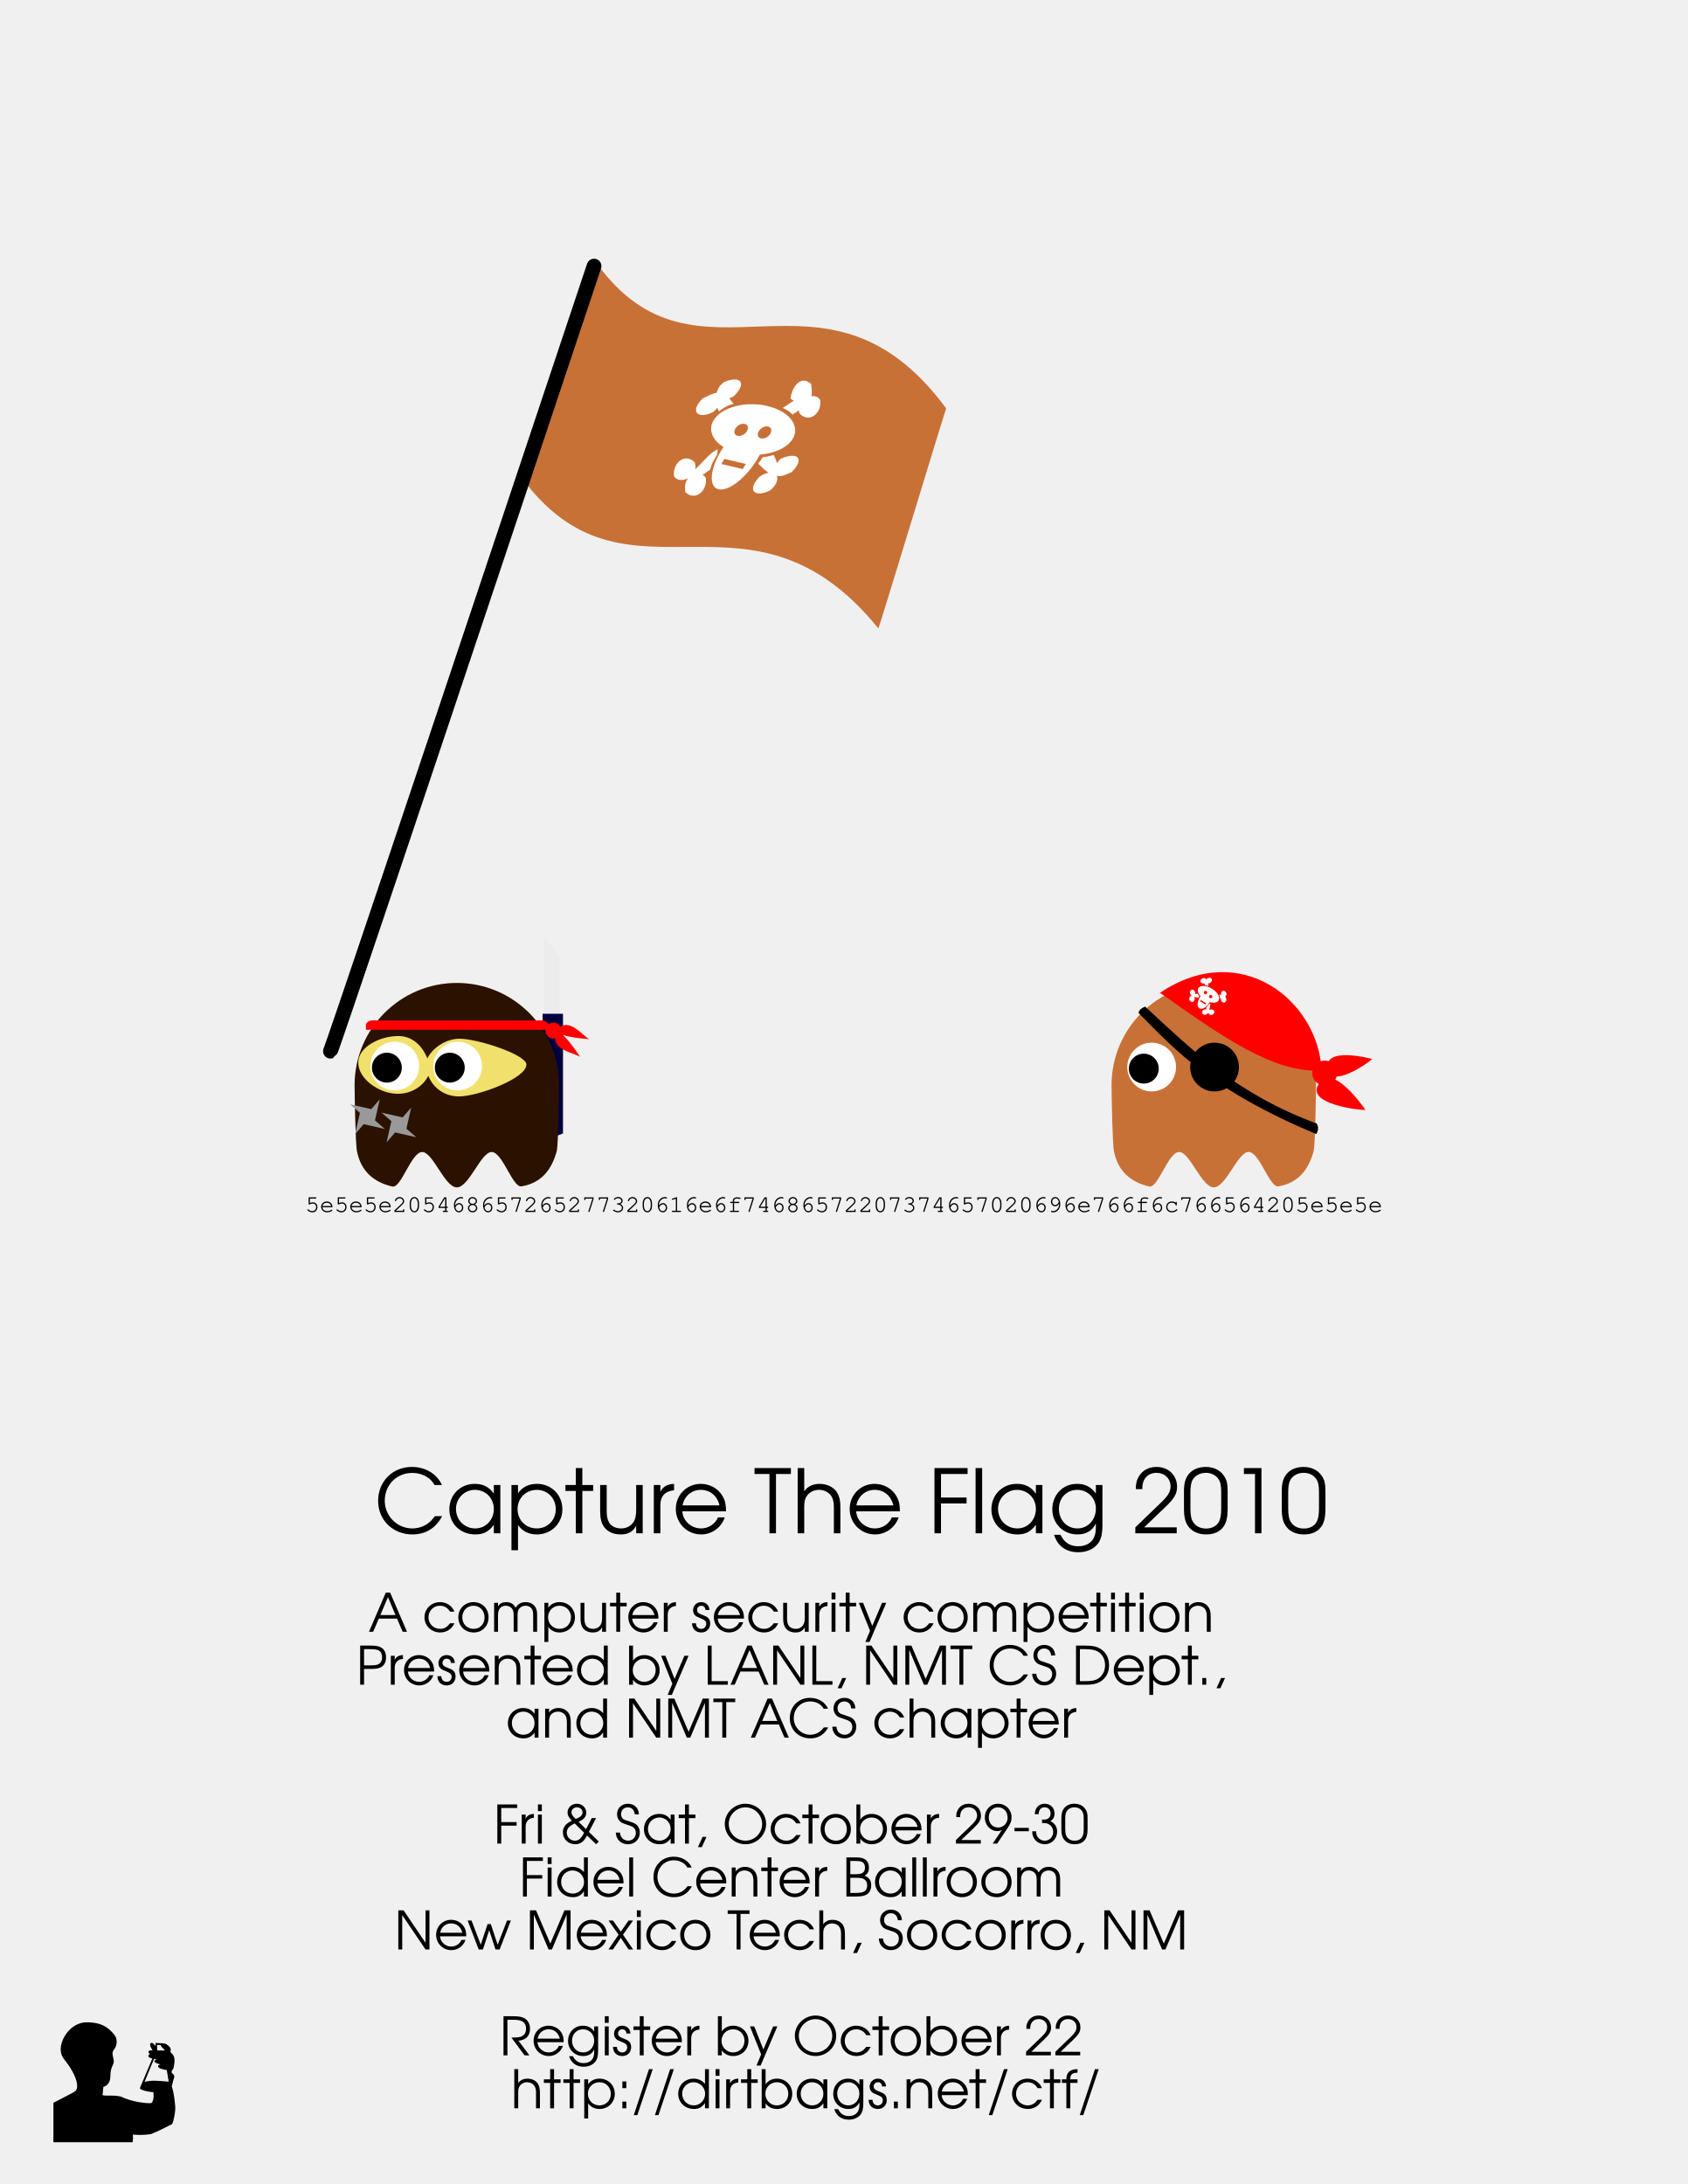
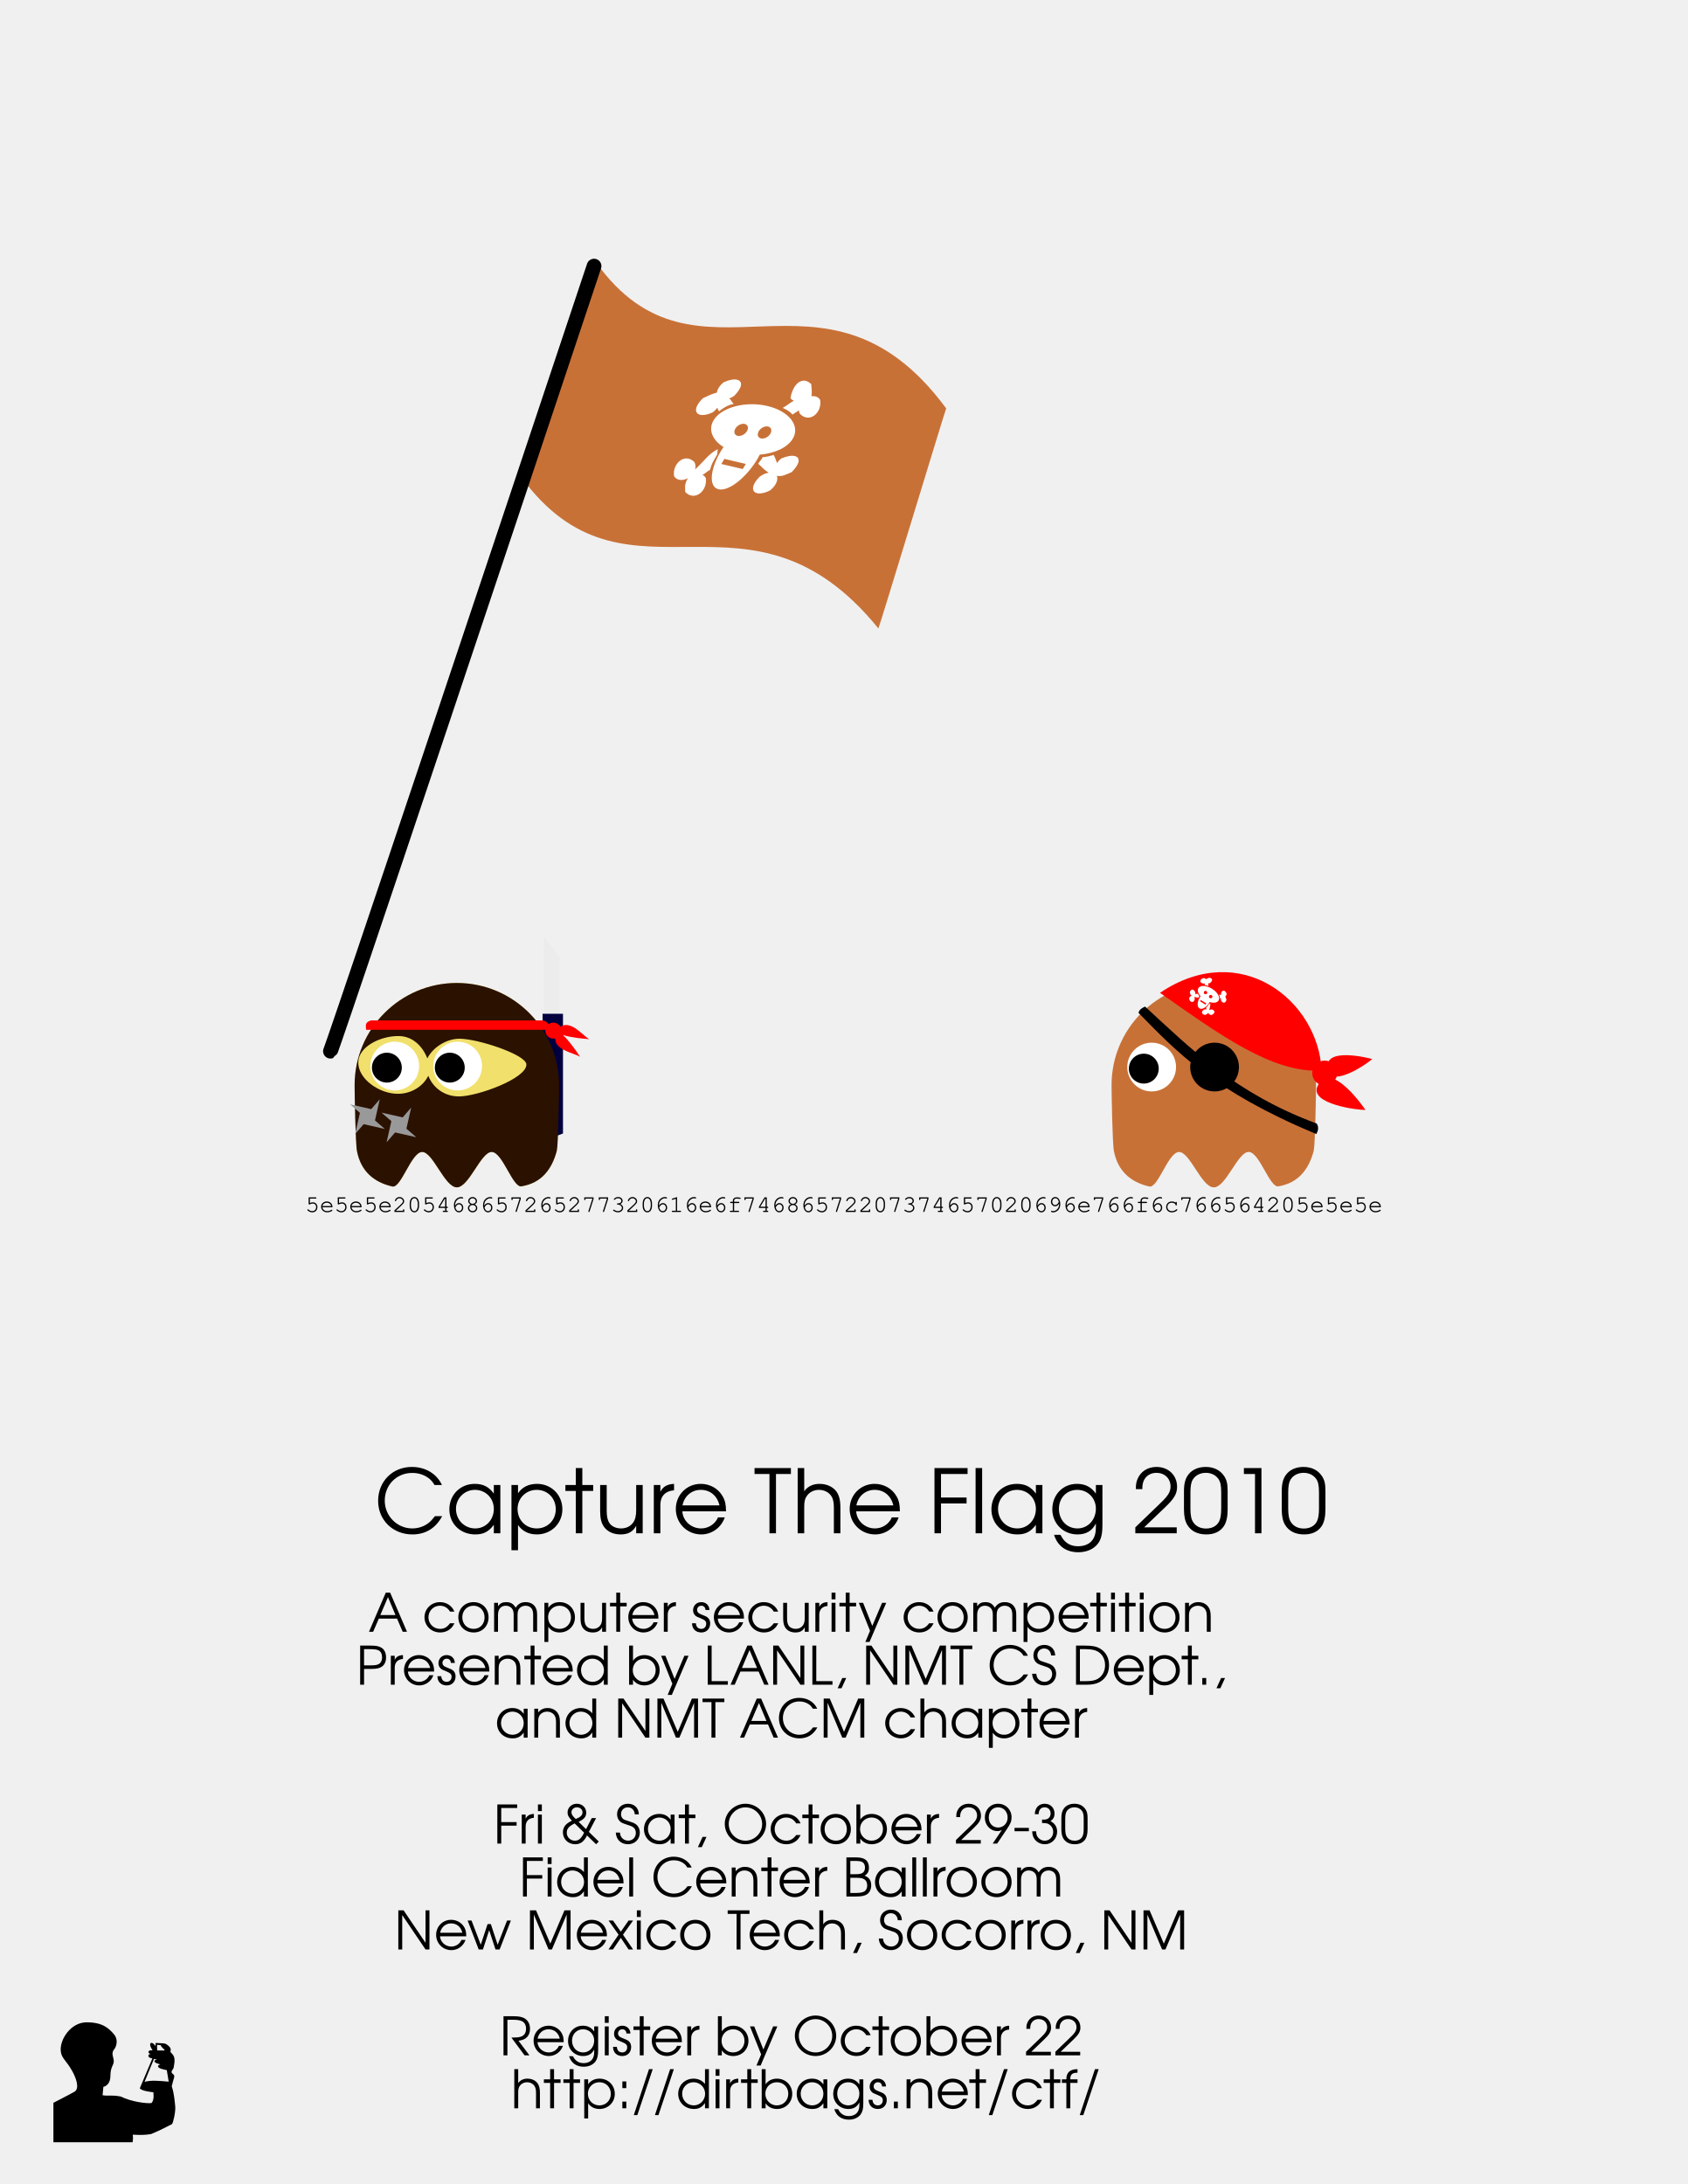
<svg xmlns="http://www.w3.org/2000/svg" width="765" height="990" id="svg6189" version="1.0">
  <defs id="defs6191">
    </defs>
  <g id="layer1">
    <g id="g3033" transform="translate(3.682826,0)">
      <g transform="translate(19.1929,-1.010153)" id="g7134">
        <path id="path4877" d="M 137.858,492.908 C 137.858,496.36 138.237,519.681 138.954,522.917 C 140.718,531.798 146.427,536.91 155.001,538.856 C 158.986,539.6 163.519,523.302 168.438,523.211 C 173.357,523.12 178.663,539.236 184.195,539.236 C 189.752,539.236 195.082,523.111 200.021,523.186 C 204.959,523.26 209.507,539.536 213.501,538.765 C 222.542,537.265 227.27,531.081 229.499,522.625 C 230.175,519.478 230.531,496.256 230.531,492.908 C 230.531,467.335 209.772,446.58 184.195,446.58 C 158.617,446.58 137.858,467.335 137.858,492.908 z" style="fill:#f1e06b;fill-opacity:1;stroke:none;stroke-width:4;stroke-linecap:round;stroke-miterlimit:4;stroke-opacity:1" />
        <path id="path4879" d="M 230.72,434.681 L 223.649,425.488 L 223.649,462.965 L 230.72,462.965 L 230.72,434.681 z" style="fill:#ececec;fill-opacity:1;stroke:none;stroke-width:4;stroke-linecap:round;stroke-miterlimit:4;stroke-opacity:1" />
        <path id="path4881" d="M 232.293,460.559 L 223.043,460.559 L 223.043,518.309 L 232.293,514.809 L 232.293,460.559 z" style="fill:#00003f;fill-opacity:1;stroke:none;stroke-width:4;stroke-linecap:round;stroke-miterlimit:4;stroke-opacity:1" />
        <path id="path4883" d="M 184.188,446.58 C 209.765,446.58 230.532,467.346 230.532,492.924 C 230.532,496.272 230.176,519.495 229.5,522.642 C 227.271,531.099 222.542,537.267 213.5,538.767 C 209.507,539.538 204.939,523.28 200,523.205 C 195.061,523.13 189.745,539.236 184.188,539.236 C 178.656,539.236 173.357,523.114 168.438,523.205 C 163.518,523.296 158.985,539.605 155,538.861 C 146.426,536.915 140.702,531.805 138.938,522.924 C 138.221,519.686 137.844,496.376 137.844,492.924 C 137.844,467.346 158.61,446.58 184.188,446.58 z M 157.688,470.642 C 149.293,470.642 139.631,475.541 139.509,482.56 C 139.376,490.078 149.043,496.83 157.438,496.83 C 163.377,496.83 168.747,493.642 171.25,488.674 C 173.484,494.295 178.711,498.017 185.125,498.017 C 193.52,498.017 215.975,489.859 215.702,483.478 C 215.514,479.08 193.77,471.861 185.375,471.861 C 179.429,471.861 173.313,475.79 170.813,480.767 C 168.58,475.144 164.103,470.642 157.688,470.642 z" style="fill:#2b1100;fill-opacity:1;stroke:none;stroke-width:4;stroke-linecap:round;stroke-miterlimit:4;stroke-opacity:1" />
        <path id="path4885" d="M 240.043,480.059 C 240.043,480.059 229.793,464.059 228.793,470.559 C 227.793,477.059 236.793,478.059 240.043,480.059 z" style="fill:#ff0000;fill-rule:evenodd;stroke:none;stroke-width:1px;stroke-linecap:butt;stroke-linejoin:miter;stroke-opacity:1" />
        <path style="fill:#ff0000;fill-rule:evenodd;stroke:none;stroke-width:1px;stroke-linecap:butt;stroke-linejoin:miter;stroke-opacity:1" d="M 244.207,472.065 C 244.207,472.065 225.245,470.835 230.45,466.815 C 235.655,462.795 240.884,470.189 244.207,472.065 z" id="path4887" />
        <path transform="matrix(-0.7128664,0,0,0.7128664,326.7681,186.3761)" d="M 255,417.862 A 15.5,15.5 0 1 1 224,417.862 A 15.5,15.5 0 1 1 255,417.862 z" id="path4889" style="fill:#ffffff;fill-opacity:1;stroke:none;stroke-width:4;stroke-linecap:round;stroke-miterlimit:4;stroke-dasharray:none;stroke-opacity:1" />
        <path transform="matrix(-0.4369181,0,0,0.4369181,257.1141,302.3973)" d="M 255,417.862 A 15.5,15.5 0 1 1 224,417.862 A 15.5,15.5 0 1 1 255,417.862 z" id="path4891" style="fill:#000000;fill-opacity:1;stroke:none;stroke-width:4;stroke-linecap:round;stroke-miterlimit:4;stroke-dasharray:none;stroke-opacity:1" />
        <path style="fill:#ffffff;fill-opacity:1;stroke:none;stroke-width:4;stroke-linecap:round;stroke-miterlimit:4;stroke-dasharray:none;stroke-opacity:1" id="path4893" d="M 255,417.862 A 15.5,15.5 0 1 1 224,417.862 A 15.5,15.5 0 1 1 255,417.862 z" transform="matrix(-0.7128664,0,0,0.7128664,355.2827,186.3761)" />
        <path style="fill:#000000;fill-opacity:1;stroke:none;stroke-width:4;stroke-linecap:round;stroke-miterlimit:4;stroke-dasharray:none;stroke-opacity:1" id="path4895" d="M 255,417.862 A 15.5,15.5 0 1 1 224,417.862 A 15.5,15.5 0 1 1 255,417.862 z" transform="matrix(-0.4369181,0,0,0.4369181,285.6288,302.3973)" />
        <path transform="matrix(-1.3125,0,0,1.3125,744.7934,-67.03474)" d="M 462.25,443.5 L 459.306,440.1 L 452,441.75 L 455.4,438.806 L 453.75,431.5 L 456.694,434.9 L 464,433.25 L 460.6,436.194 L 462.25,443.5 z" id="path4897" style="fill:#999999;fill-opacity:1;stroke:none;stroke-width:4;stroke-linecap:round;stroke-miterlimit:4;stroke-dasharray:none;stroke-opacity:1" />
        <path style="fill:#999999;fill-opacity:1;stroke:none;stroke-width:4;stroke-linecap:round;stroke-miterlimit:4;stroke-dasharray:none;stroke-opacity:1" id="path4899" d="M 462.25,443.5 L 459.306,440.1 L 452,441.75 L 455.4,438.806 L 453.75,431.5 L 456.694,434.9 L 464,433.25 L 460.6,436.194 L 462.25,443.5 z" transform="matrix(-1.3125,0,0,1.3125,759.0434,-63.28474)" />
        <path id="path4901" d="M 223.293,463.559 L 145.293,463.559 C 142.123,464.492 143.087,466.251 143.043,467.809 L 226.293,467.809 C 226.699,465.69 225.553,464.346 223.293,463.559 z" style="fill:#ff0000;fill-opacity:1;stroke:none;stroke-width:4;stroke-linecap:round;stroke-miterlimit:4;stroke-opacity:1" />
        <path transform="matrix(-1,0,0,1,621.0434,64.05901)" d="M 396.75,404.125 A 3.625,3.625 0 1 1 389.5,404.125 A 3.625,3.625 0 1 1 396.75,404.125 z" id="path4903" style="fill:#ff0000;fill-opacity:1;stroke:none;stroke-width:4;stroke-linecap:round;stroke-miterlimit:4;stroke-dasharray:none;stroke-opacity:1" />
      </g>
      <path id="path3215" d="M 425.168,185.12 C 369.565,109.825 312.605,183.366 266.437,118.906 C 266.018,119.131 234.661,220.342 234.758,219.171 C 282.308,279.789 336.403,213.296 394.438,284.876 C 394.673,285.015 424.698,185.956 425.168,185.12 z" style="fill:#c87137;fill-rule:evenodd;stroke:none;stroke-width:0.919px;stroke-linecap:butt;stroke-linejoin:miter;stroke-opacity:1;display:inline" />
      <path id="path3217" d="M 265.567,120.622 C 146.941,476.178 146.083,476.5 146.083,476.5" style="fill:none;fill-rule:evenodd;stroke:#000000;stroke-width:6.669;stroke-linecap:round;stroke-linejoin:miter;stroke-miterlimit:4;stroke-dasharray:none;stroke-opacity:1;display:inline" />
      <path style="fill:#ffffff;fill-opacity:1;stroke:none;stroke-width:4;stroke-linecap:round;stroke-miterlimit:4;stroke-dasharray:none;stroke-opacity:1;display:inline" d="M 361.564,172.654 C 358.183,171.811 355.311,175.806 354.597,180.461 C 354.936,181.05 355.544,181.39 356.115,181.697 C 354.051,182.754 353.724,183.361 351.094,184.909 C 353.282,185.921 354.241,186.518 355.544,187.934 C 357.076,186.716 357.16,187.03 358.376,185.964 C 358.408,186.588 358.607,187.094 358.916,187.629 C 363.281,192.008 368.948,187.096 368.063,181.324 C 367.256,179.923 365.787,179.381 364.056,179.612 C 364.502,177.681 364.081,175.903 363.983,174.102 C 363.168,173.344 362.345,172.849 361.564,172.654 z M 330.501,172.154 C 329.095,171.767 326.947,172.119 324.394,173.243 C 322.547,174.669 321.449,176.403 321.225,177.989 C 319.076,178.453 316.961,179.562 314.847,180.553 C 308.63,186.744 312.7,190.193 319.507,186.812 C 320.283,186.213 320.896,185.541 321.413,184.844 C 321.738,185.629 321.755,185.579 322.19,186.455 C 324.274,184.882 325.783,183.771 328.852,183.08 C 327.557,181.803 327.968,181.528 326.834,180.628 C 327.564,180.312 328.407,179.951 329.112,179.406 C 333.064,175.407 332.843,172.798 330.501,172.154 z M 344.113,184.035 C 334.232,181.71 323.313,184.592 319.755,190.495 C 317.173,194.78 319.19,199.509 324.257,202.649 C 323.893,203.194 323.524,203.695 323.181,204.263 C 318.006,212.85 317.463,220.712 321.985,221.777 C 326.506,222.841 334.398,216.708 339.573,208.121 C 339.991,207.427 340.343,206.761 340.7,206.08 C 347.29,205.544 353.179,202.95 355.6,198.932 C 359.158,193.028 353.994,186.361 344.113,184.035 z M 344.467,193.345 C 345.909,193.685 346.351,195.167 345.455,196.654 C 344.559,198.141 342.662,199.072 341.22,198.733 C 339.778,198.393 339.336,196.911 340.232,195.424 C 341.128,193.938 343.025,193.006 344.467,193.345 z M 333.864,192.168 C 335.306,192.508 335.749,193.99 334.853,195.477 C 333.957,196.963 332.059,197.895 330.617,197.555 C 329.176,197.216 328.733,195.734 329.629,194.247 C 330.525,192.76 332.422,191.829 333.864,192.168 z M 356.643,206.756 C 355.238,206.37 353,206.7 350.447,207.824 C 349.607,208.472 349.017,209.131 348.483,209.889 C 347.962,208.473 347.907,208.005 346.98,206.239 C 345.218,206.748 343.91,207.093 341.947,207.252 C 341.482,208.382 340.623,209.108 339.97,210.192 C 342.163,212.339 343.027,213.199 344.709,214.273 C 343.451,214.491 341.932,215.072 340.648,216.063 C 334.543,222.23 338.431,225.782 345.308,222.323 C 347.917,220.308 349.231,217.461 348.382,215.687 C 350.618,216.22 352.575,215.105 355.165,213.988 C 359.117,209.989 358.986,207.4 356.643,206.756 z M 321.734,203.593 C 317.808,205.347 315.15,209.38 311.355,212.794 C 311.676,211.627 311.584,210.394 311.023,209.421 C 306.656,205.127 301.002,210.133 301.818,215.822 C 302.958,217.8 305.705,218.094 308.142,216.761 C 306.532,219.147 306.792,220.822 306.915,223.063 C 311.28,227.442 317.095,222.455 316.21,216.683 C 315.844,216.047 315.351,215.541 314.719,215.233 C 316.122,214.552 316.406,213.934 318.143,212.964 C 318.798,210.4 319.469,209.228 321.275,206.231 C 321.618,205.663 321.37,204.138 321.734,203.593 z M 324.626,208.009 L 334.353,210.298 L 332.961,212.607 L 323.235,210.317 L 324.626,208.009 z" id="path4624" />
      <g transform="matrix(-1,0,0,1,702.05,-194.1361)" id="g4943" style="display:inline">
        <path id="path4984" d="M 201.93,686.026 C 201.93,689.478 201.552,712.803 200.835,716.041 C 199.071,724.922 193.361,730.036 184.787,731.982 C 180.802,732.726 176.27,716.425 171.35,716.334 C 166.431,716.243 161.125,732.362 155.594,732.362 C 150.036,732.362 144.707,716.234 139.768,716.309 C 134.829,716.384 130.281,732.662 126.288,731.891 C 117.246,730.39 112.518,724.205 110.289,715.748 C 109.613,712.601 109.257,689.374 109.257,686.026 C 109.257,660.448 130.016,639.69 155.594,639.69 C 181.171,639.69 201.93,660.448 201.93,686.026 z" style="fill:#c87137;fill-opacity:1;stroke:none;stroke-width:4;stroke-linecap:round;stroke-miterlimit:4;stroke-opacity:1" />
        <path transform="matrix(0.7128664,0,0,0.7128664,13.0203,379.948)" d="M 255,417.862 A 15.5,15.5 0 1 1 224,417.862 A 15.5,15.5 0 1 1 255,417.862 z" id="path4990" style="fill:#ffffff;fill-opacity:1;stroke:none;stroke-width:4;stroke-linecap:round;stroke-miterlimit:4;stroke-dasharray:none;stroke-opacity:1" />
        <path transform="matrix(0.4369181,0,0,0.4369181,82.67424,495.9692)" d="M 255,417.862 A 15.5,15.5 0 1 1 224,417.862 A 15.5,15.5 0 1 1 255,417.862 z" id="path4994" style="fill:#000000;fill-opacity:1;stroke:none;stroke-width:4;stroke-linecap:round;stroke-miterlimit:4;stroke-dasharray:none;stroke-opacity:1" />
        <path style="fill:#000000;fill-rule:evenodd;stroke:none;stroke-width:1px;stroke-linecap:butt;stroke-linejoin:miter;stroke-opacity:1" d="M 108.941,703.444 C 145.671,689.844 166.048,669.516 186.722,650.411 C 188.067,651.011 189.312,651.711 189.728,653.239 C 172.347,670.972 155.856,688.649 109.117,708.217 C 108.237,706.626 107.942,705.035 108.941,703.444 z" id="path5016" />
        <path style="fill:#000000;fill-opacity:1;stroke:none;stroke-width:4;stroke-linecap:round;stroke-miterlimit:4;stroke-dasharray:none;stroke-opacity:1" id="path4998" d="M 255,417.862 A 15.5,15.5 0 1 1 224,417.862 A 15.5,15.5 0 1 1 255,417.862 z" transform="matrix(0.7128664,0,0,0.7128664,-15.49436,379.948)" />
        <path style="fill:#ff0000;fill-rule:evenodd;stroke:none;stroke-width:1px;stroke-linecap:butt;stroke-linejoin:miter;stroke-opacity:1" d="M 106.725,679.43 C 128.95,680.695 152.873,663.206 179.975,644.18 C 143.272,619.463 108.132,647.903 106.725,679.43 z" id="path5113" />
        <path id="path2901" d="M 156.816,637.604 C 155.939,638.128 156.436,639.171 157.524,639.895 C 157.745,639.906 157.952,639.836 158.143,639.768 C 158.022,640.287 158.119,640.425 158.018,641.113 C 158.708,640.833 159.051,640.729 159.676,640.666 C 159.652,640.225 159.751,640.249 159.706,639.887 C 159.876,639.961 160.048,639.987 160.249,639.998 C 162.248,639.738 162.051,638.057 160.359,637.49 C 159.834,637.463 159.406,637.669 159.132,638.021 C 158.71,637.693 158.159,637.546 157.666,637.336 C 157.308,637.392 157.018,637.483 156.816,637.604 z M 150.669,643.339 C 150.295,643.552 149.971,643.997 149.773,644.617 C 149.791,645.142 150.036,645.567 150.41,645.81 C 150.116,646.27 149.999,646.806 149.851,647.326 C 150.278,649.272 151.975,648.95 152.402,647.25 C 152.395,647.029 152.337,646.83 152.253,646.645 C 152.523,646.684 152.513,646.674 152.828,646.704 C 152.817,646.115 152.816,645.693 153.229,645.032 C 152.641,645.112 152.648,645 152.191,645.098 C 152.25,644.922 152.318,644.719 152.311,644.518 C 152.022,643.273 151.292,642.983 150.669,643.339 z M 156.436,642.305 C 153.909,643.854 152.554,646.258 153.421,647.671 C 154.05,648.697 155.687,648.92 157.495,648.373 C 157.568,648.51 157.629,648.642 157.712,648.778 C 158.973,650.833 160.939,651.932 162.096,651.223 C 163.252,650.514 163.164,648.263 161.903,646.208 C 161.801,646.042 161.694,645.892 161.583,645.738 C 162.719,644.44 163.175,643.012 162.585,642.05 C 161.719,640.637 158.962,640.755 156.436,642.305 z M 158.957,643.42 C 159.326,643.194 159.802,643.299 160.02,643.655 C 160.239,644.011 160.117,644.483 159.748,644.709 C 159.38,644.935 158.903,644.83 158.685,644.474 C 158.467,644.118 158.589,643.646 158.957,643.42 z M 156.594,645.25 C 156.963,645.024 157.439,645.129 157.657,645.485 C 157.875,645.841 157.753,646.313 157.385,646.539 C 157.016,646.765 156.54,646.66 156.322,646.304 C 156.103,645.948 156.225,645.476 156.594,645.25 z M 164.849,642.848 C 164.475,643.062 164.129,643.521 163.931,644.14 C 163.939,644.379 163.998,644.573 164.094,644.769 C 163.62,644.687 163.486,644.637 162.842,644.587 C 162.635,644.98 162.472,645.268 162.134,645.654 C 162.342,645.885 162.367,646.137 162.526,646.396 C 163.516,646.259 163.91,646.207 164.519,646.03 C 164.333,646.292 164.191,646.649 164.204,647.015 C 164.647,648.937 166.336,648.661 166.756,646.939 C 166.73,646.196 166.234,645.59 165.602,645.523 C 166.176,645.174 166.261,644.667 166.468,644.042 C 166.18,642.797 165.472,642.493 164.849,642.848 z M 157.256,648.963 C 156.957,649.919 157.505,650.926 157.67,652.068 C 157.425,651.86 157.082,651.721 156.717,651.702 C 154.74,651.972 154.964,653.663 156.621,654.232 C 157.363,654.27 157.973,653.795 158.093,653.171 C 158.41,653.774 158.902,653.938 159.516,654.199 C 161.515,653.94 161.328,652.222 159.635,651.655 C 159.396,651.643 159.168,651.67 158.964,651.749 C 159.056,651.401 158.949,651.27 159.029,650.822 C 158.481,650.375 158.302,650.101 157.862,649.384 C 157.778,649.248 157.329,649.1 157.256,648.963 z M 158.979,648.984 L 161.466,647.458 L 161.805,648.011 L 159.318,649.536 L 158.979,648.984 z" style="fill:#ffffff;fill-opacity:1;stroke:none;stroke-width:4;stroke-linecap:round;stroke-miterlimit:4;stroke-dasharray:none;stroke-opacity:1" />
        <path style="fill:#ff0000;fill-rule:evenodd;stroke:none;stroke-width:1px;stroke-linecap:butt;stroke-linejoin:miter;stroke-opacity:1" d="M 83.784,674.189 C 83.784,674.189 107.266,667.734 103.736,679.662 C 101.594,686.903 85.963,676.298 83.784,674.189 z" id="path5119" />
        <path id="path5121" d="M 86.842,697.265 C 86.842,697.265 102.793,673.6 108.63,686.63 C 112.173,694.539 90.356,697.41 86.842,697.265 z" style="fill:#ff0000;fill-rule:evenodd;stroke:none;stroke-width:1px;stroke-linecap:butt;stroke-linejoin:miter;stroke-opacity:1" />
        <path style="fill:#ff0000;fill-opacity:1;stroke:none;stroke-width:4;stroke-linecap:round;stroke-miterlimit:4;stroke-dasharray:none;stroke-opacity:1" id="path5123" d="M 158.5,292 A 4,4 0 1 1 150.5,292 A 4,4 0 1 1 158.5,292 z" transform="matrix(1.412525,0,0,1.412525,-112.9097,268.0881)" />
      </g>
      <text id="text6799" y="549.387" x="134.62" style="font-size:11px;font-style:normal;font-variant:normal;font-weight:normal;font-stretch:normal;text-align:start;line-height:100%;writing-mode:lr-tb;text-anchor:start;fill:#000000;fill-opacity:1;stroke:none;stroke-width:1px;stroke-linecap:butt;stroke-linejoin:miter;stroke-opacity:1;font-family:Nimbus Mono L;-inkscape-font-specification:Nimbus Mono L" xml:space="preserve">
        <tspan y="549.387" x="134.62" id="tspan6813">5e5e5e205468657265277320616e6f74686572207374657020696e766f6c766564205e5e5e</tspan>
      </text>
    </g>
    <text xml:space="preserve" style="font-size:20px;font-style:normal;font-variant:normal;font-weight:normal;font-stretch:normal;text-align:start;line-height:125%;writing-mode:lr-tb;text-anchor:start;fill:#000000;fill-opacity:1;stroke:none;stroke-width:1px;stroke-linecap:butt;stroke-linejoin:miter;stroke-opacity:1;font-family:Nimbus Mono L;-inkscape-font-specification:Nimbus Mono L" x="180.312" y="241.715" id="text6815">
      <tspan id="tspan6817" x="180.312" y="241.715" />
    </text>
    <g transform="matrix(0.2046092,0,0,0.2046092,13.25446,821.4402)" id="g2779" style="display:inline">
      <path style="fill:#000000;fill-opacity:1;fill-rule:evenodd;stroke:none;stroke-width:5;stroke-linecap:butt;stroke-linejoin:miter;stroke-miterlimit:4;stroke-dasharray:none;stroke-opacity:1" d="M 127.114,465.592 C 91.814,465.592 66.895,504.246 69.859,529.83 C 71.761,546.244 81.652,548.758 96.011,575.084 C 104.71,591.033 111.56,612.774 100.193,619.356 C 88.825,625.937 53.531,643.888 53.531,643.888 L 53.531,731.25 L 228.827,731.25 C 228.827,731.25 230.62,725.865 229.424,714.497 C 243.87,715.269 254.199,715.682 269.514,713.289 C 290.829,704.66 302.418,697.915 316.189,691.16 C 319.3,687.588 324.554,662.436 323.357,651.667 C 322.179,641.059 321.01,622.908 315.83,608.072 C 315.831,607.626 315.812,607.174 315.777,606.718 C 317.904,598.927 318.644,595.207 320.968,587.655 C 323.361,579.877 313.198,579.872 315.591,573.889 C 317.985,567.906 319.77,572.097 321.565,555.344 C 323.36,538.592 316.65,536.937 312.591,530.812 C 313.932,525.701 314.55,522.637 307.076,516.588 C 303.817,513.951 301.559,512.468 297.436,512.231 C 293.312,511.995 287.69,511.9 279.912,511.301 C 279.958,511.237 279.689,518.047 279.822,518.151 C 279.592,518.151 272.978,508.245 268.827,511.948 C 264.863,515.483 273.246,527.874 273.246,527.596 C 273.511,527.665 264.871,526.81 264.125,530.812 C 263.393,534.732 269.934,536.11 269.842,536.202 C 269.75,535.925 263.792,535.243 263.999,539.966 C 264.221,545.056 272.743,545.387 272.743,545.544 C 268.676,555.713 254.506,589.038 244.982,611.577 C 247.974,618.158 274.904,620.564 274.904,620.564 C 274.904,620.564 277.76,637.707 270.709,644.485 C 261.136,645.966 226.254,641.865 203.1,630.135 C 183.356,625.947 173.542,629.401 162.412,627.135 C 163.716,615.173 164.217,608.59 164.217,608.59 C 164.217,608.59 179.776,606.195 179.776,584.058 C 179.776,561.92 189.271,560.037 186.944,548.162 C 185.057,538.53 181.534,532.453 189.188,524.095 C 194.99,515.095 195.918,501.489 187.542,491.917 C 175.827,478.529 162.414,465.592 127.114,465.592 z M 283.081,515.506 C 282.975,515.605 286.887,515.905 291.285,516.196 C 291.763,519.415 296.839,523.953 299.887,526.418 C 299.626,527.005 299.359,527.57 299.091,528.131 L 283.44,527.852 C 283.521,527.663 282.884,515.74 283.081,515.506 z M 276.344,546.619 C 277.896,547.385 280.82,547.775 283.055,548.375 C 280.153,549.117 277.608,549.092 277.306,551.495 C 276.884,554.858 283.914,557.053 290.123,558.856 C 288.459,559.444 285.416,560.848 285.282,562.49 C 284.868,567.557 295.359,569.716 304.683,571.56 C 305.891,579.2 307.541,589.216 308.901,597.08 C 285.005,594.986 270.364,593.613 255.483,597.492 C 261.788,582.551 269.47,562.869 276.344,546.619 z" id="path2781" />
    </g>
    <text xml:space="preserve" style="font-size:24px;font-style:normal;font-variant:normal;font-weight:normal;font-stretch:normal;text-align:center;line-height:100%;writing-mode:lr-tb;text-anchor:middle;fill:#000000;fill-opacity:1;stroke:none;stroke-width:1px;stroke-linecap:butt;stroke-linejoin:miter;stroke-opacity:1;font-family:URW Gothic L;-inkscape-font-specification:URW Gothic L" x="381.88" y="739.68" id="text4758">
      <tspan id="tspan6167" x="381.88" y="739.68">A computer security competition</tspan>
      <tspan id="tspan6169" x="381.88" y="763.68">Presented by LANL, NMT CS Dept.,</tspan>
-       <tspan x="381.88" y="787.68" id="tspan2823">and NMT ACS chapter</tspan>
+       <tspan x="381.88" y="787.68" id="tspan2823">and NMT ACM chapter</tspan>
      <tspan x="381.88" y="811.68" id="tspan2825" />
      <tspan id="tspan6171" x="381.88" y="835.68">Fri &amp; Sat, October 29-30</tspan>
      <tspan x="381.88" y="859.68" id="tspan2827">Fidel Center Ballroom</tspan>
      <tspan x="381.88" y="883.68" id="tspan2829">New Mexico Tech, Socorro, NM</tspan>
      <tspan id="tspan6173" x="381.88" y="907.68" />
      <tspan id="tspan7150" x="381.88" y="931.68">Register by October 22</tspan>
      <tspan id="tspan6175" x="381.88" y="955.68">http://dirtbags.net/ctf/</tspan>
    </text>
    <text xml:space="preserve" style="font-size:40px;font-style:normal;font-variant:normal;font-weight:normal;font-stretch:normal;text-align:start;line-height:100%;writing-mode:lr-tb;text-anchor:start;fill:#000000;fill-opacity:1;stroke:none;stroke-width:1px;stroke-linecap:butt;stroke-linejoin:miter;stroke-opacity:1;font-family:URW Gothic L;-inkscape-font-specification:URW Gothic L" x="169.623" y="695.035" id="text2833">
      <tspan id="tspan2835" x="169.623" y="695.035">Capture The Flag 2010</tspan>
    </text>
  </g>
</svg>
